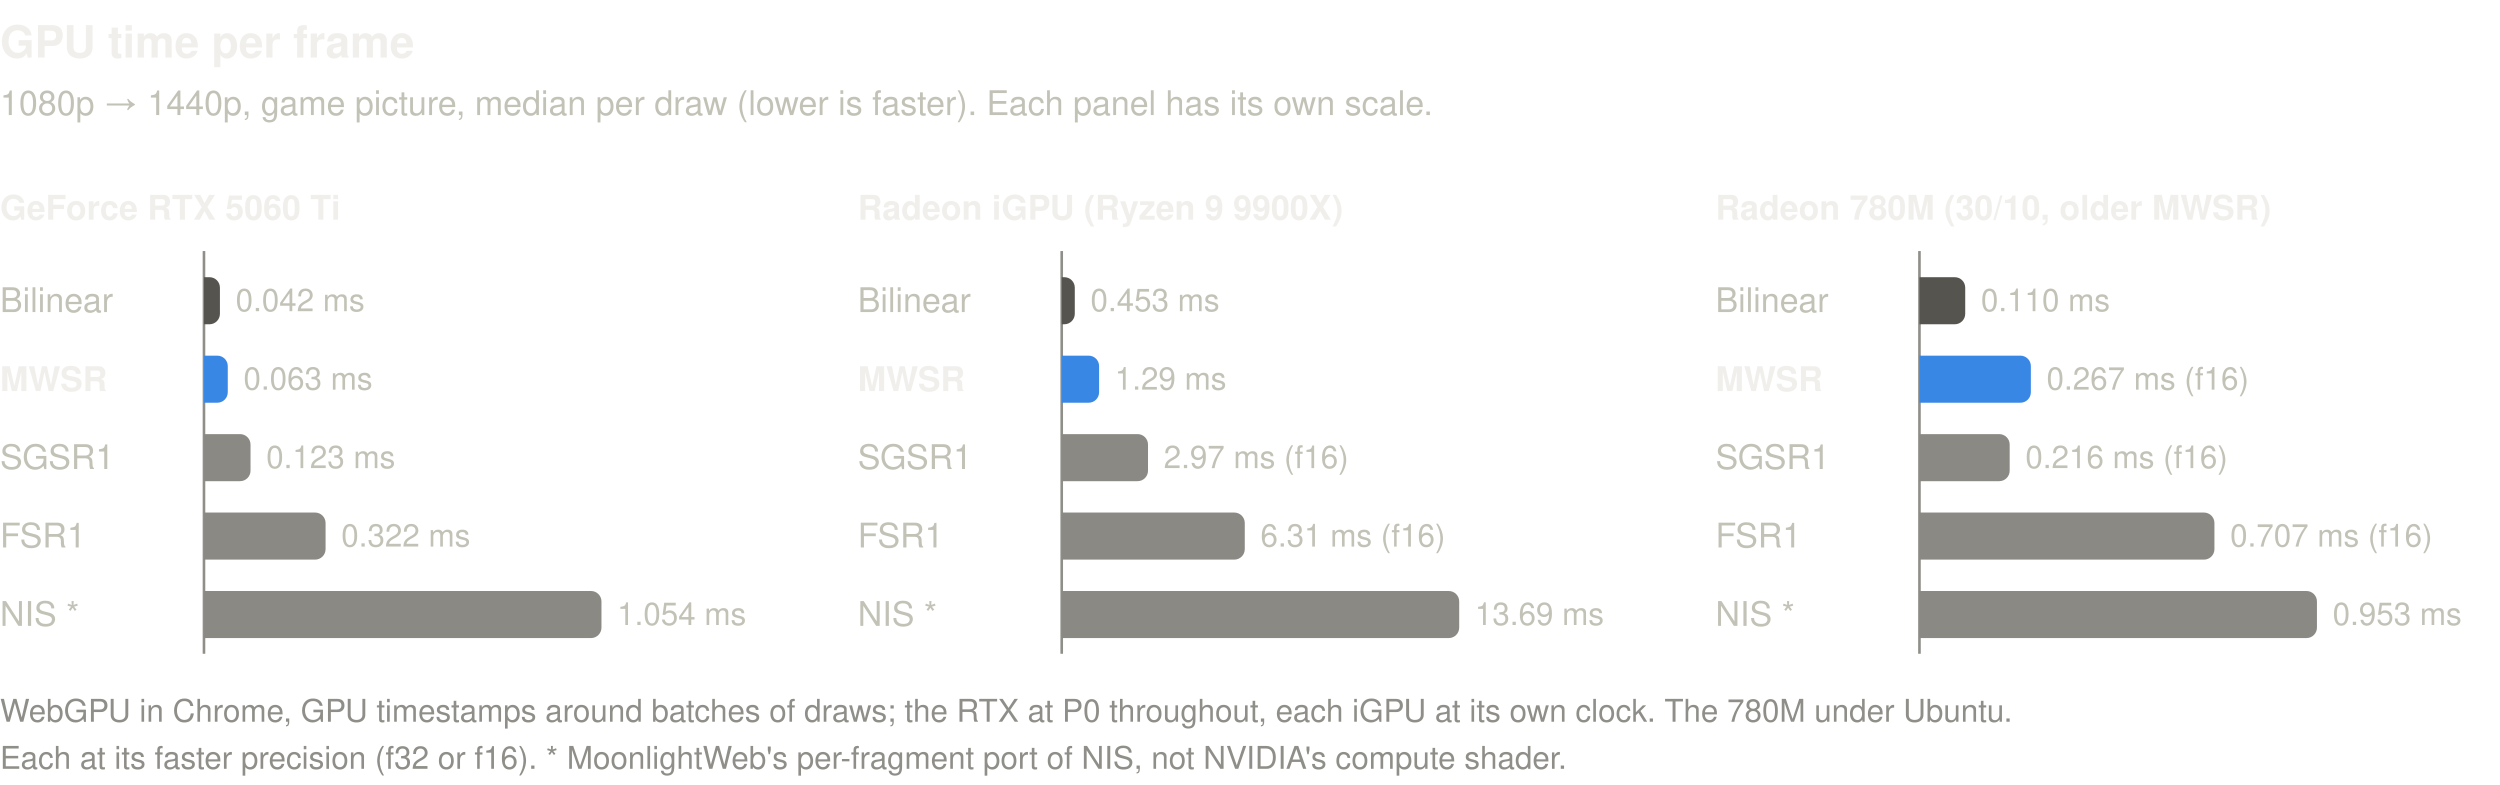
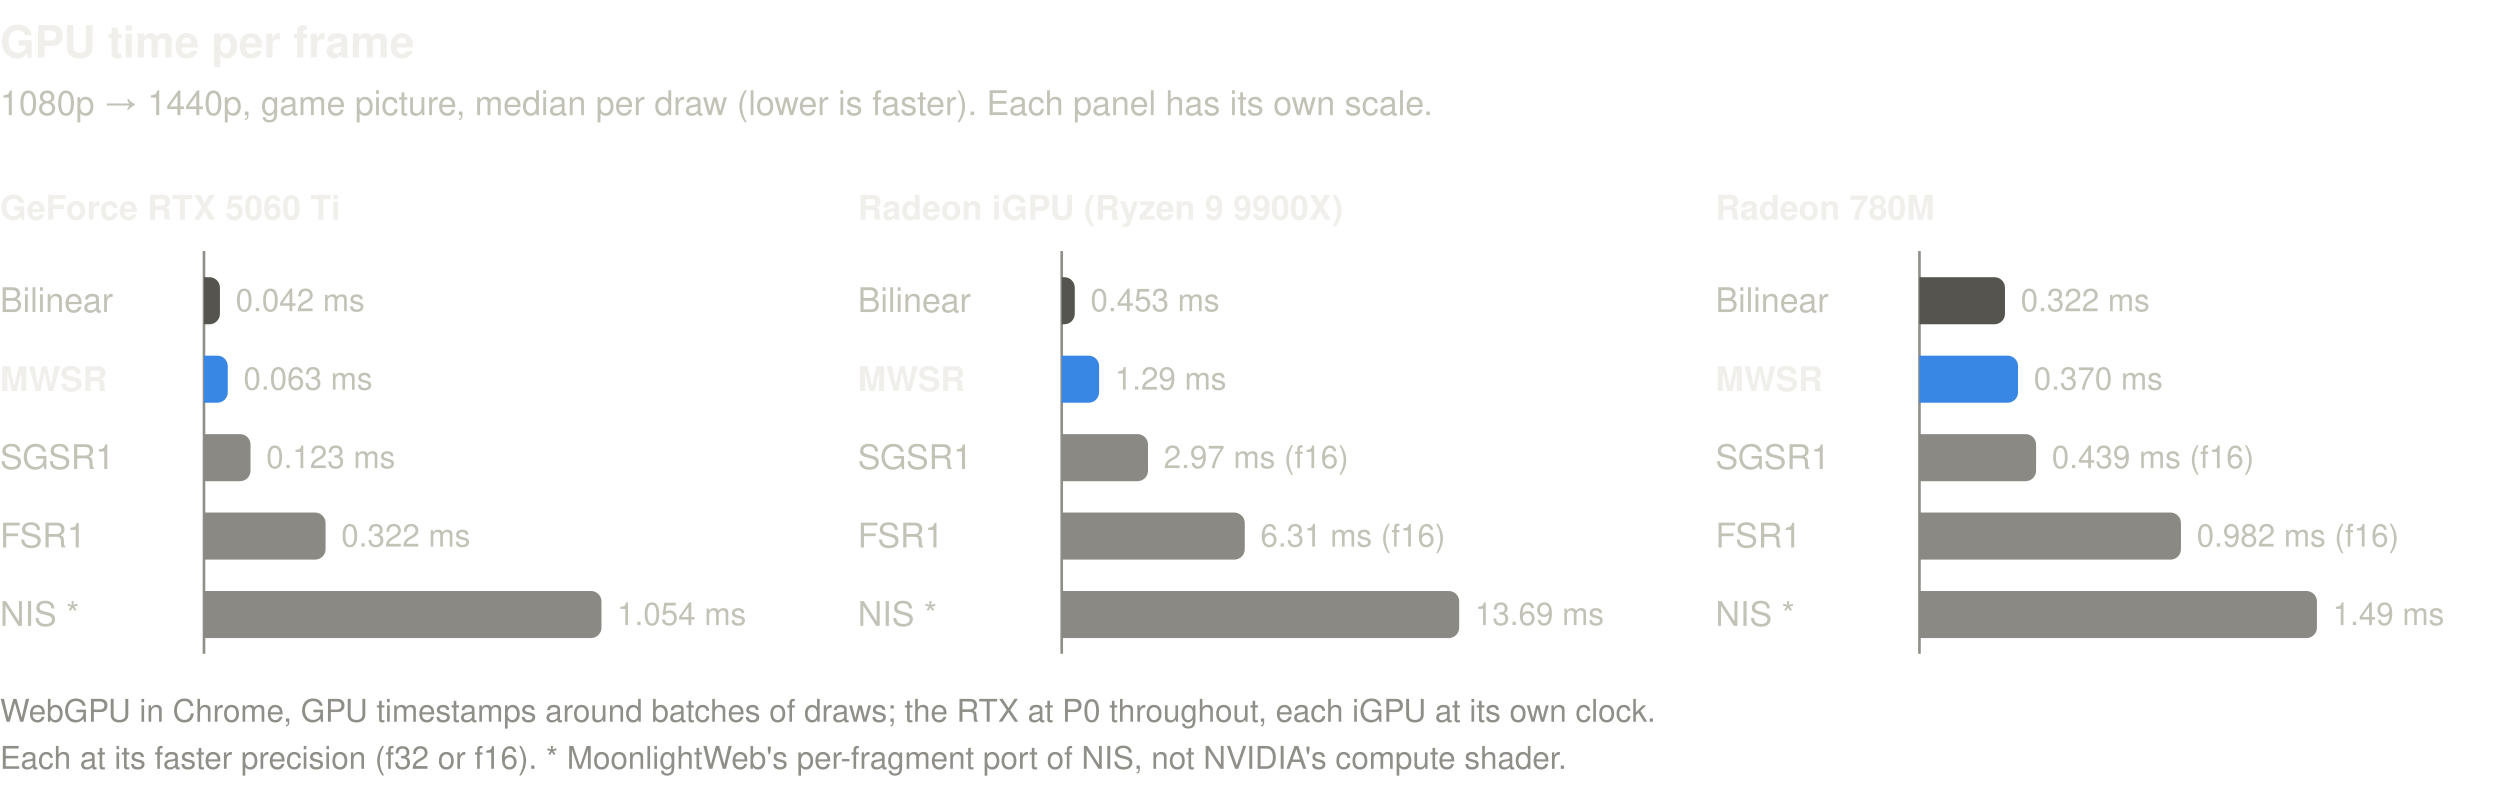
<svg xmlns="http://www.w3.org/2000/svg" width="956" height="300" viewBox="0 0 956 300" font-family="-apple-system, BlinkMacSystemFont, 'Segoe UI', Helvetica, Arial, sans-serif" role="img" aria-labelledby="t d">
  <text x="0" y="22" font-size="17" font-weight="600" fill="#f0efec">GPU time per frame</text>
  <text x="0" y="44" font-size="13" fill="#c3c2b7">1080p → 1440p, game picture, median per draw (lower is faster). Each panel has its own scale.</text>
  <text x="0" y="84" font-size="13" font-weight="600" fill="#f0efec">GeForce RTX 5060 Ti</text>
  <line x1="78.0" y1="96" x2="78.0" y2="250" stroke="#8f8e88" stroke-width="1" />
  <text x="0" y="115" font-size="13" fill="#c3c2b7" dominant-baseline="middle">Bilinear</text>
  <path d="M78.0 106.0 h2.1 a4 4 0 0 1 4 4 v10.0 a4 4 0 0 1 -4 4 h-2.1 z" fill="#55544f" />
  <text x="90.1" y="115.0" font-size="12" fill="#c3c2b7" dominant-baseline="middle">0.042 ms</text>
  <text x="0" y="145" font-size="13" fill="#f0efec" dominant-baseline="middle" font-weight="600">MWSR</text>
  <path d="M78.0 136.0 h5.1 a4 4 0 0 1 4 4 v10.0 a4 4 0 0 1 -4 4 h-5.1 z" fill="#3987e5" />
  <text x="93.1" y="145.0" font-size="12" fill="#c3c2b7" dominant-baseline="middle">0.063 ms</text>
  <text x="0" y="175" font-size="13" fill="#c3c2b7" dominant-baseline="middle">SGSR1</text>
  <path d="M78.0 166.0 h13.8 a4 4 0 0 1 4 4 v10.0 a4 4 0 0 1 -4 4 h-13.8 z" fill="#8a8984" />
  <text x="101.8" y="175.0" font-size="12" fill="#c3c2b7" dominant-baseline="middle">0.123 ms</text>
  <text x="0" y="205" font-size="13" fill="#c3c2b7" dominant-baseline="middle">FSR1</text>
  <path d="M78.0 196.0 h42.5 a4 4 0 0 1 4 4 v10.0 a4 4 0 0 1 -4 4 h-42.5 z" fill="#8a8984" />
  <text x="130.5" y="205.0" font-size="12" fill="#c3c2b7" dominant-baseline="middle">0.322 ms</text>
  <text x="0" y="235" font-size="13" fill="#c3c2b7" dominant-baseline="middle">NIS *</text>
  <path d="M78.0 226.0 h148.0 a4 4 0 0 1 4 4 v10.0 a4 4 0 0 1 -4 4 h-148.0 z" fill="#8a8984" />
  <text x="236.0" y="235.0" font-size="12" fill="#c3c2b7" dominant-baseline="middle">1.054 ms</text>
  <text x="328" y="84" font-size="13" font-weight="600" fill="#f0efec">Radeon iGPU (Ryzen 9 9900X)</text>
  <line x1="406.0" y1="96" x2="406.0" y2="250" stroke="#8f8e88" stroke-width="1" />
  <text x="328" y="115" font-size="13" fill="#c3c2b7" dominant-baseline="middle">Bilinear</text>
  <path d="M406.0 106.0 h1.0 a4 4 0 0 1 4 4 v10.0 a4 4 0 0 1 -4 4 h-1.0 z" fill="#55544f" />
  <text x="417.0" y="115.0" font-size="12" fill="#c3c2b7" dominant-baseline="middle">0.453 ms</text>
  <text x="328" y="145" font-size="13" fill="#f0efec" dominant-baseline="middle" font-weight="600">MWSR</text>
  <path d="M406.0 136.0 h10.3 a4 4 0 0 1 4 4 v10.0 a4 4 0 0 1 -4 4 h-10.3 z" fill="#3987e5" />
  <text x="426.3" y="145.0" font-size="12" fill="#c3c2b7" dominant-baseline="middle">1.29 ms</text>
  <text x="328" y="175" font-size="13" fill="#c3c2b7" dominant-baseline="middle">SGSR1</text>
  <path d="M406.0 166.0 h29.0 a4 4 0 0 1 4 4 v10.0 a4 4 0 0 1 -4 4 h-29.0 z" fill="#8a8984" />
  <text x="445.0" y="175.0" font-size="12" fill="#c3c2b7" dominant-baseline="middle">2.97 ms (f16)</text>
  <text x="328" y="205" font-size="13" fill="#c3c2b7" dominant-baseline="middle">FSR1</text>
  <path d="M406.0 196.0 h66.0 a4 4 0 0 1 4 4 v10.0 a4 4 0 0 1 -4 4 h-66.0 z" fill="#8a8984" />
  <text x="482.0" y="205.0" font-size="12" fill="#c3c2b7" dominant-baseline="middle">6.31 ms (f16)</text>
  <text x="328" y="235" font-size="13" fill="#c3c2b7" dominant-baseline="middle">NIS *</text>
  <path d="M406.0 226.0 h148.0 a4 4 0 0 1 4 4 v10.0 a4 4 0 0 1 -4 4 h-148.0 z" fill="#8a8984" />
  <text x="564.0" y="235.0" font-size="12" fill="#c3c2b7" dominant-baseline="middle">13.69 ms</text>
-   <text x="656" y="84" font-size="13" font-weight="600" fill="#f0efec">Radeon 780M (30/10, older MWSR)</text>
+   <text x="656" y="84" font-size="13" font-weight="600" fill="#f0efec">Radeon 780M</text>
  <line x1="734.0" y1="96" x2="734.0" y2="250" stroke="#8f8e88" stroke-width="1" />
  <text x="656" y="115" font-size="13" fill="#c3c2b7" dominant-baseline="middle">Bilinear</text>
-   <path d="M734.0 106.0 h13.5 a4 4 0 0 1 4 4 v10.0 a4 4 0 0 1 -4 4 h-13.5 z" fill="#55544f" />
-   <text x="757.5" y="115.0" font-size="12" fill="#c3c2b7" dominant-baseline="middle">0.110 ms</text>
+   <path d="M734.0 106.0 h28.7 a4 4 0 0 1 4 4 v10.0 a4 4 0 0 1 -4 4 h-28.7 z" fill="#55544f" />
+   <text x="772.7" y="115.0" font-size="12" fill="#c3c2b7" dominant-baseline="middle">0.322 ms</text>
  <text x="656" y="145" font-size="13" fill="#f0efec" dominant-baseline="middle" font-weight="600">MWSR</text>
-   <path d="M734.0 136.0 h38.6 a4 4 0 0 1 4 4 v10.0 a4 4 0 0 1 -4 4 h-38.6 z" fill="#3987e5" />
-   <text x="782.6" y="145.0" font-size="12" fill="#c3c2b7" dominant-baseline="middle">0.267 ms (f16)</text>
+   <path d="M734.0 136.0 h33.7 a4 4 0 0 1 4 4 v10.0 a4 4 0 0 1 -4 4 h-33.7 z" fill="#3987e5" />
+   <text x="777.7" y="145.0" font-size="12" fill="#c3c2b7" dominant-baseline="middle">0.370 ms</text>
  <text x="656" y="175" font-size="13" fill="#c3c2b7" dominant-baseline="middle">SGSR1</text>
-   <path d="M734.0 166.0 h30.5 a4 4 0 0 1 4 4 v10.0 a4 4 0 0 1 -4 4 h-30.5 z" fill="#8a8984" />
-   <text x="774.5" y="175.0" font-size="12" fill="#c3c2b7" dominant-baseline="middle">0.216 ms (f16)</text>
+   <path d="M734.0 166.0 h40.6 a4 4 0 0 1 4 4 v10.0 a4 4 0 0 1 -4 4 h-40.6 z" fill="#8a8984" />
+   <text x="784.6" y="175.0" font-size="12" fill="#c3c2b7" dominant-baseline="middle">0.439 ms (f16)</text>
  <text x="656" y="205" font-size="13" fill="#c3c2b7" dominant-baseline="middle">FSR1</text>
-   <path d="M734.0 196.0 h108.8 a4 4 0 0 1 4 4 v10.0 a4 4 0 0 1 -4 4 h-108.8 z" fill="#8a8984" />
-   <text x="852.8" y="205.0" font-size="12" fill="#c3c2b7" dominant-baseline="middle">0.707 ms (f16)</text>
+   <path d="M734.0 196.0 h96.0 a4 4 0 0 1 4 4 v10.0 a4 4 0 0 1 -4 4 h-96.0 z" fill="#8a8984" />
+   <text x="840.0" y="205.0" font-size="12" fill="#c3c2b7" dominant-baseline="middle">0.982 ms (f16)</text>
  <text x="656" y="235" font-size="13" fill="#c3c2b7" dominant-baseline="middle">NIS *</text>
  <path d="M734.0 226.0 h148.0 a4 4 0 0 1 4 4 v10.0 a4 4 0 0 1 -4 4 h-148.0 z" fill="#8a8984" />
-   <text x="892.0" y="235.0" font-size="12" fill="#c3c2b7" dominant-baseline="middle">0.953 ms</text>
-   <text x="0" y="276" font-size="12" fill="#8f8e88">WebGPU in Chrome, GPU timestamps around batches of draws; the RTX at P0 throughout, each iGPU at its own clock. The 780M under Ubuntu.</text>
+   <text x="892.0" y="235.0" font-size="12" fill="#c3c2b7" dominant-baseline="middle">1.49 ms</text>
+   <text x="0" y="276" font-size="12" fill="#8f8e88">WebGPU in Chrome, GPU timestamps around batches of draws; the RTX at P0 throughout, each iGPU at its own clock.</text>
  <text x="0" y="294" font-size="12" fill="#8f8e88">Each at its faster precision (f32 or f16). * MoonlightWeb's per-fragment port of NIS, not NVIDIA's compute shader.</text>
</svg>
